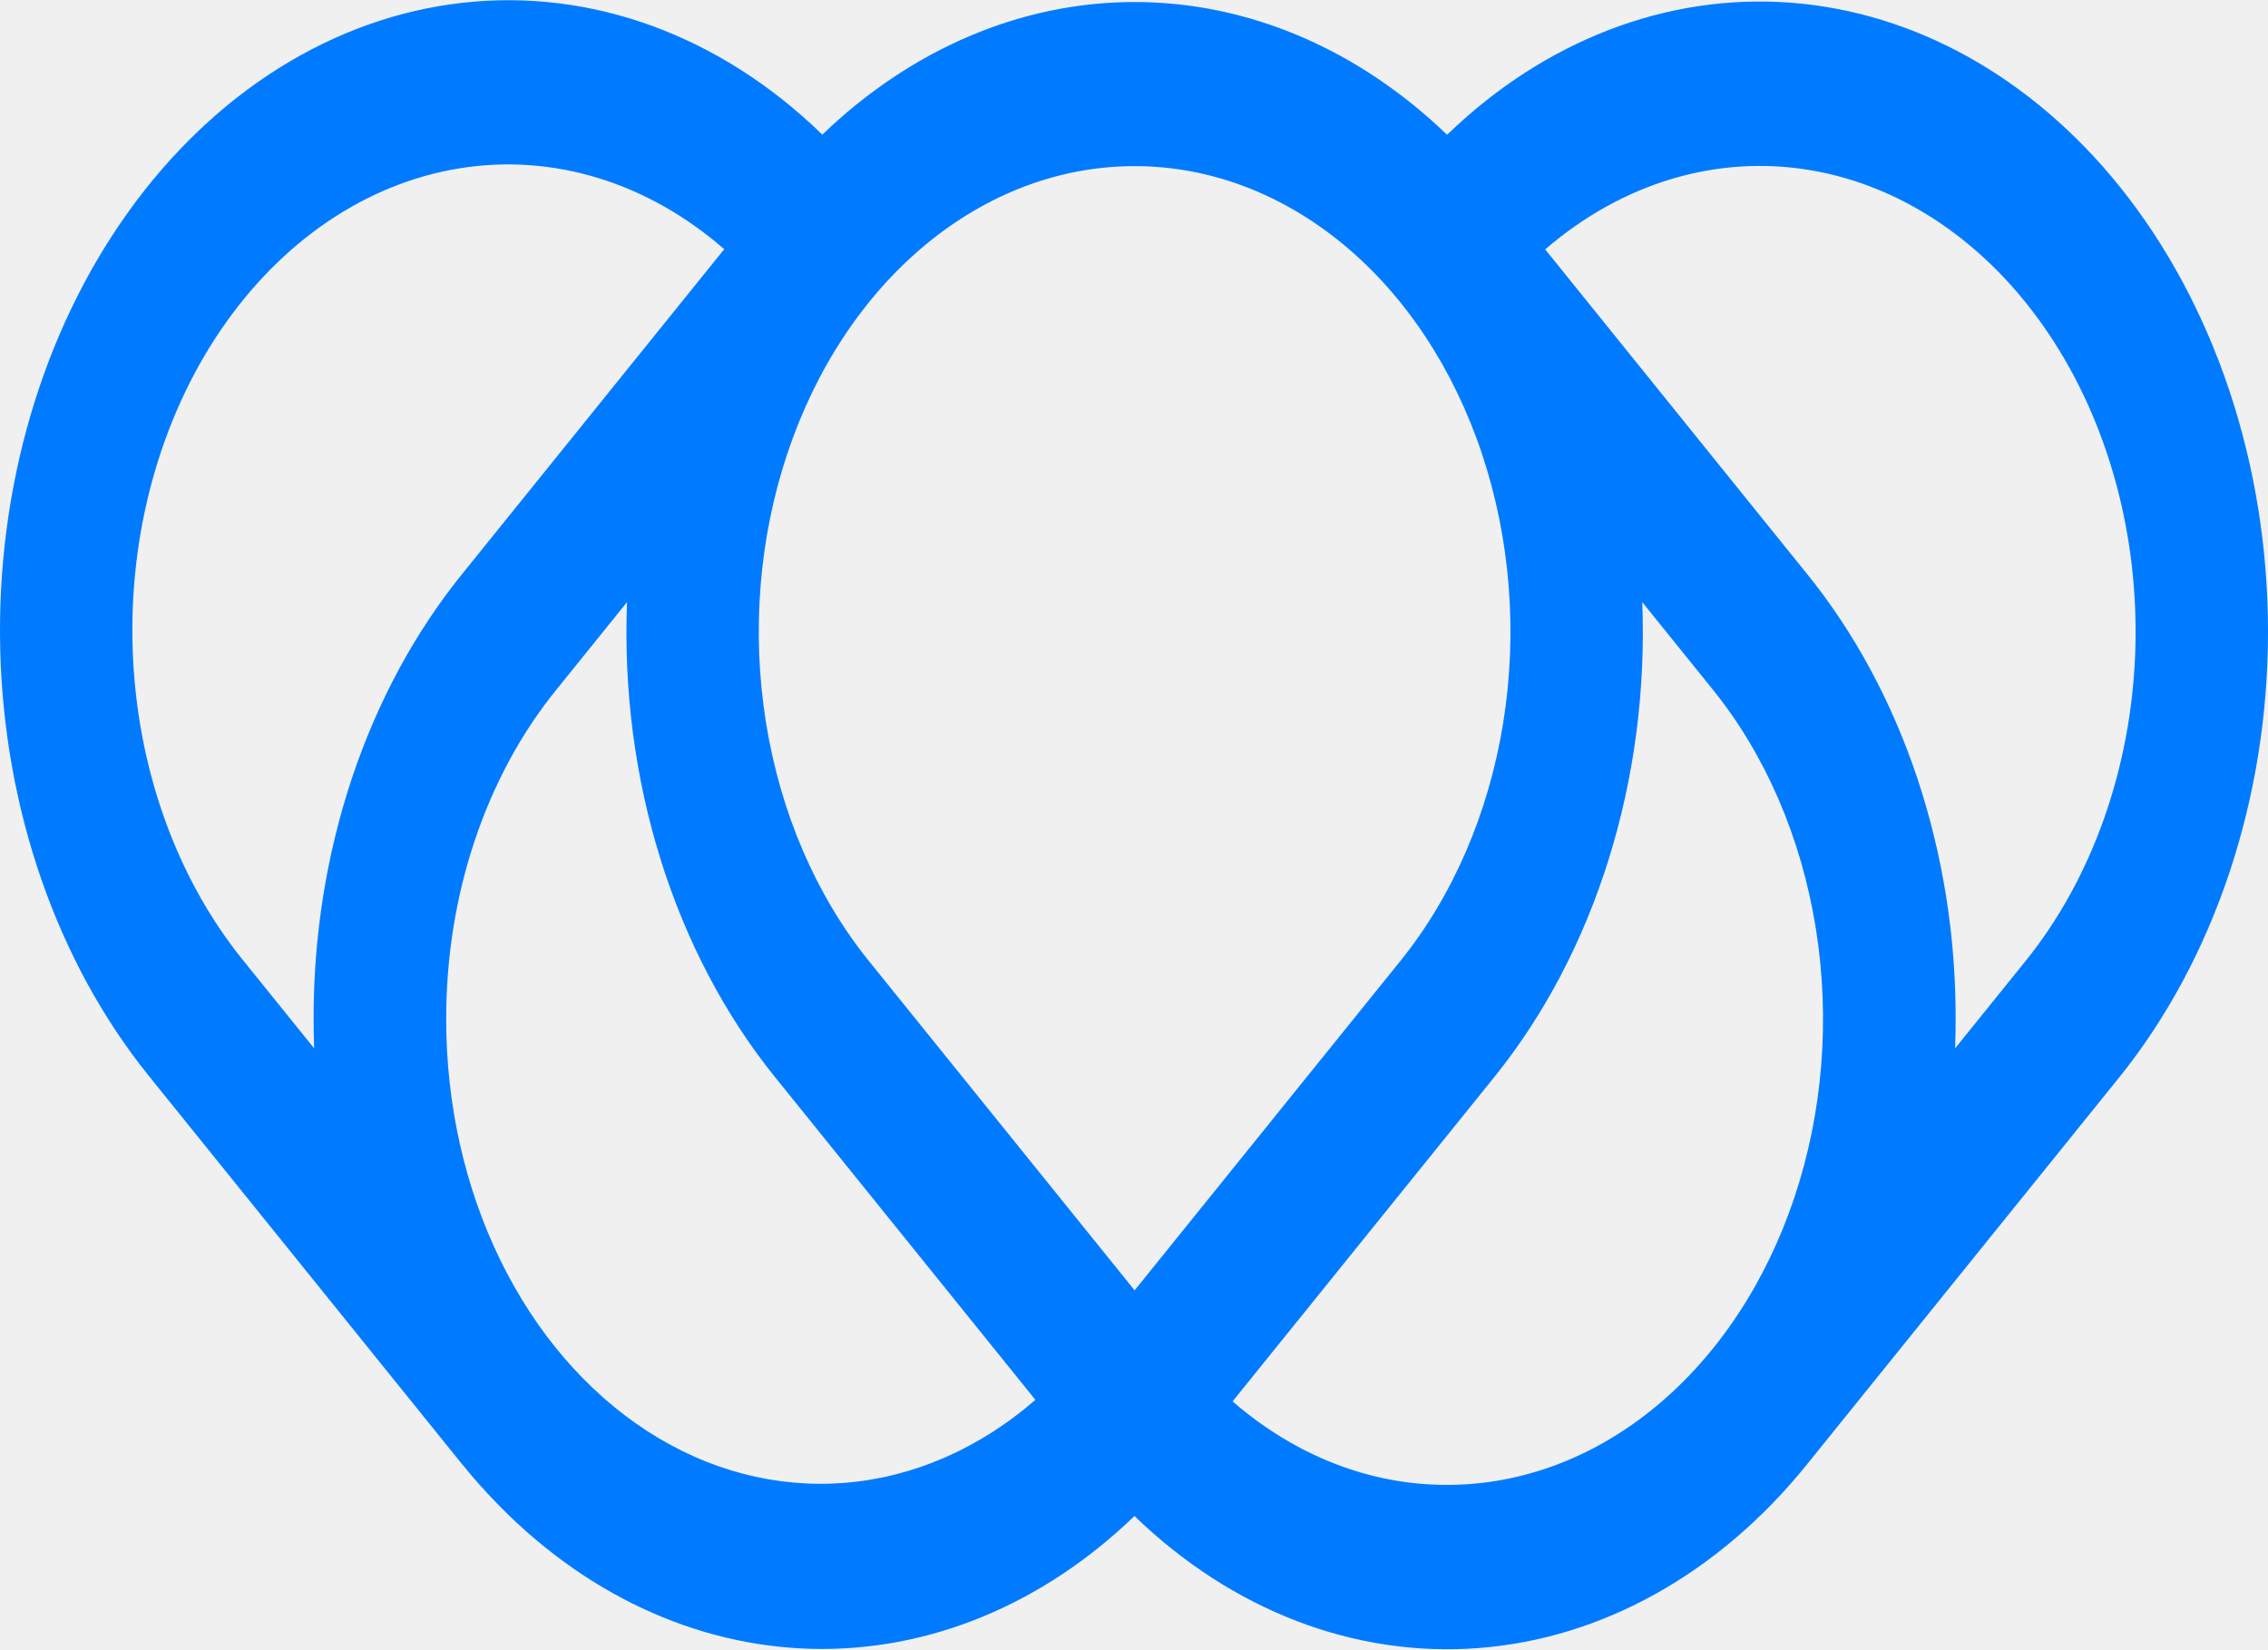
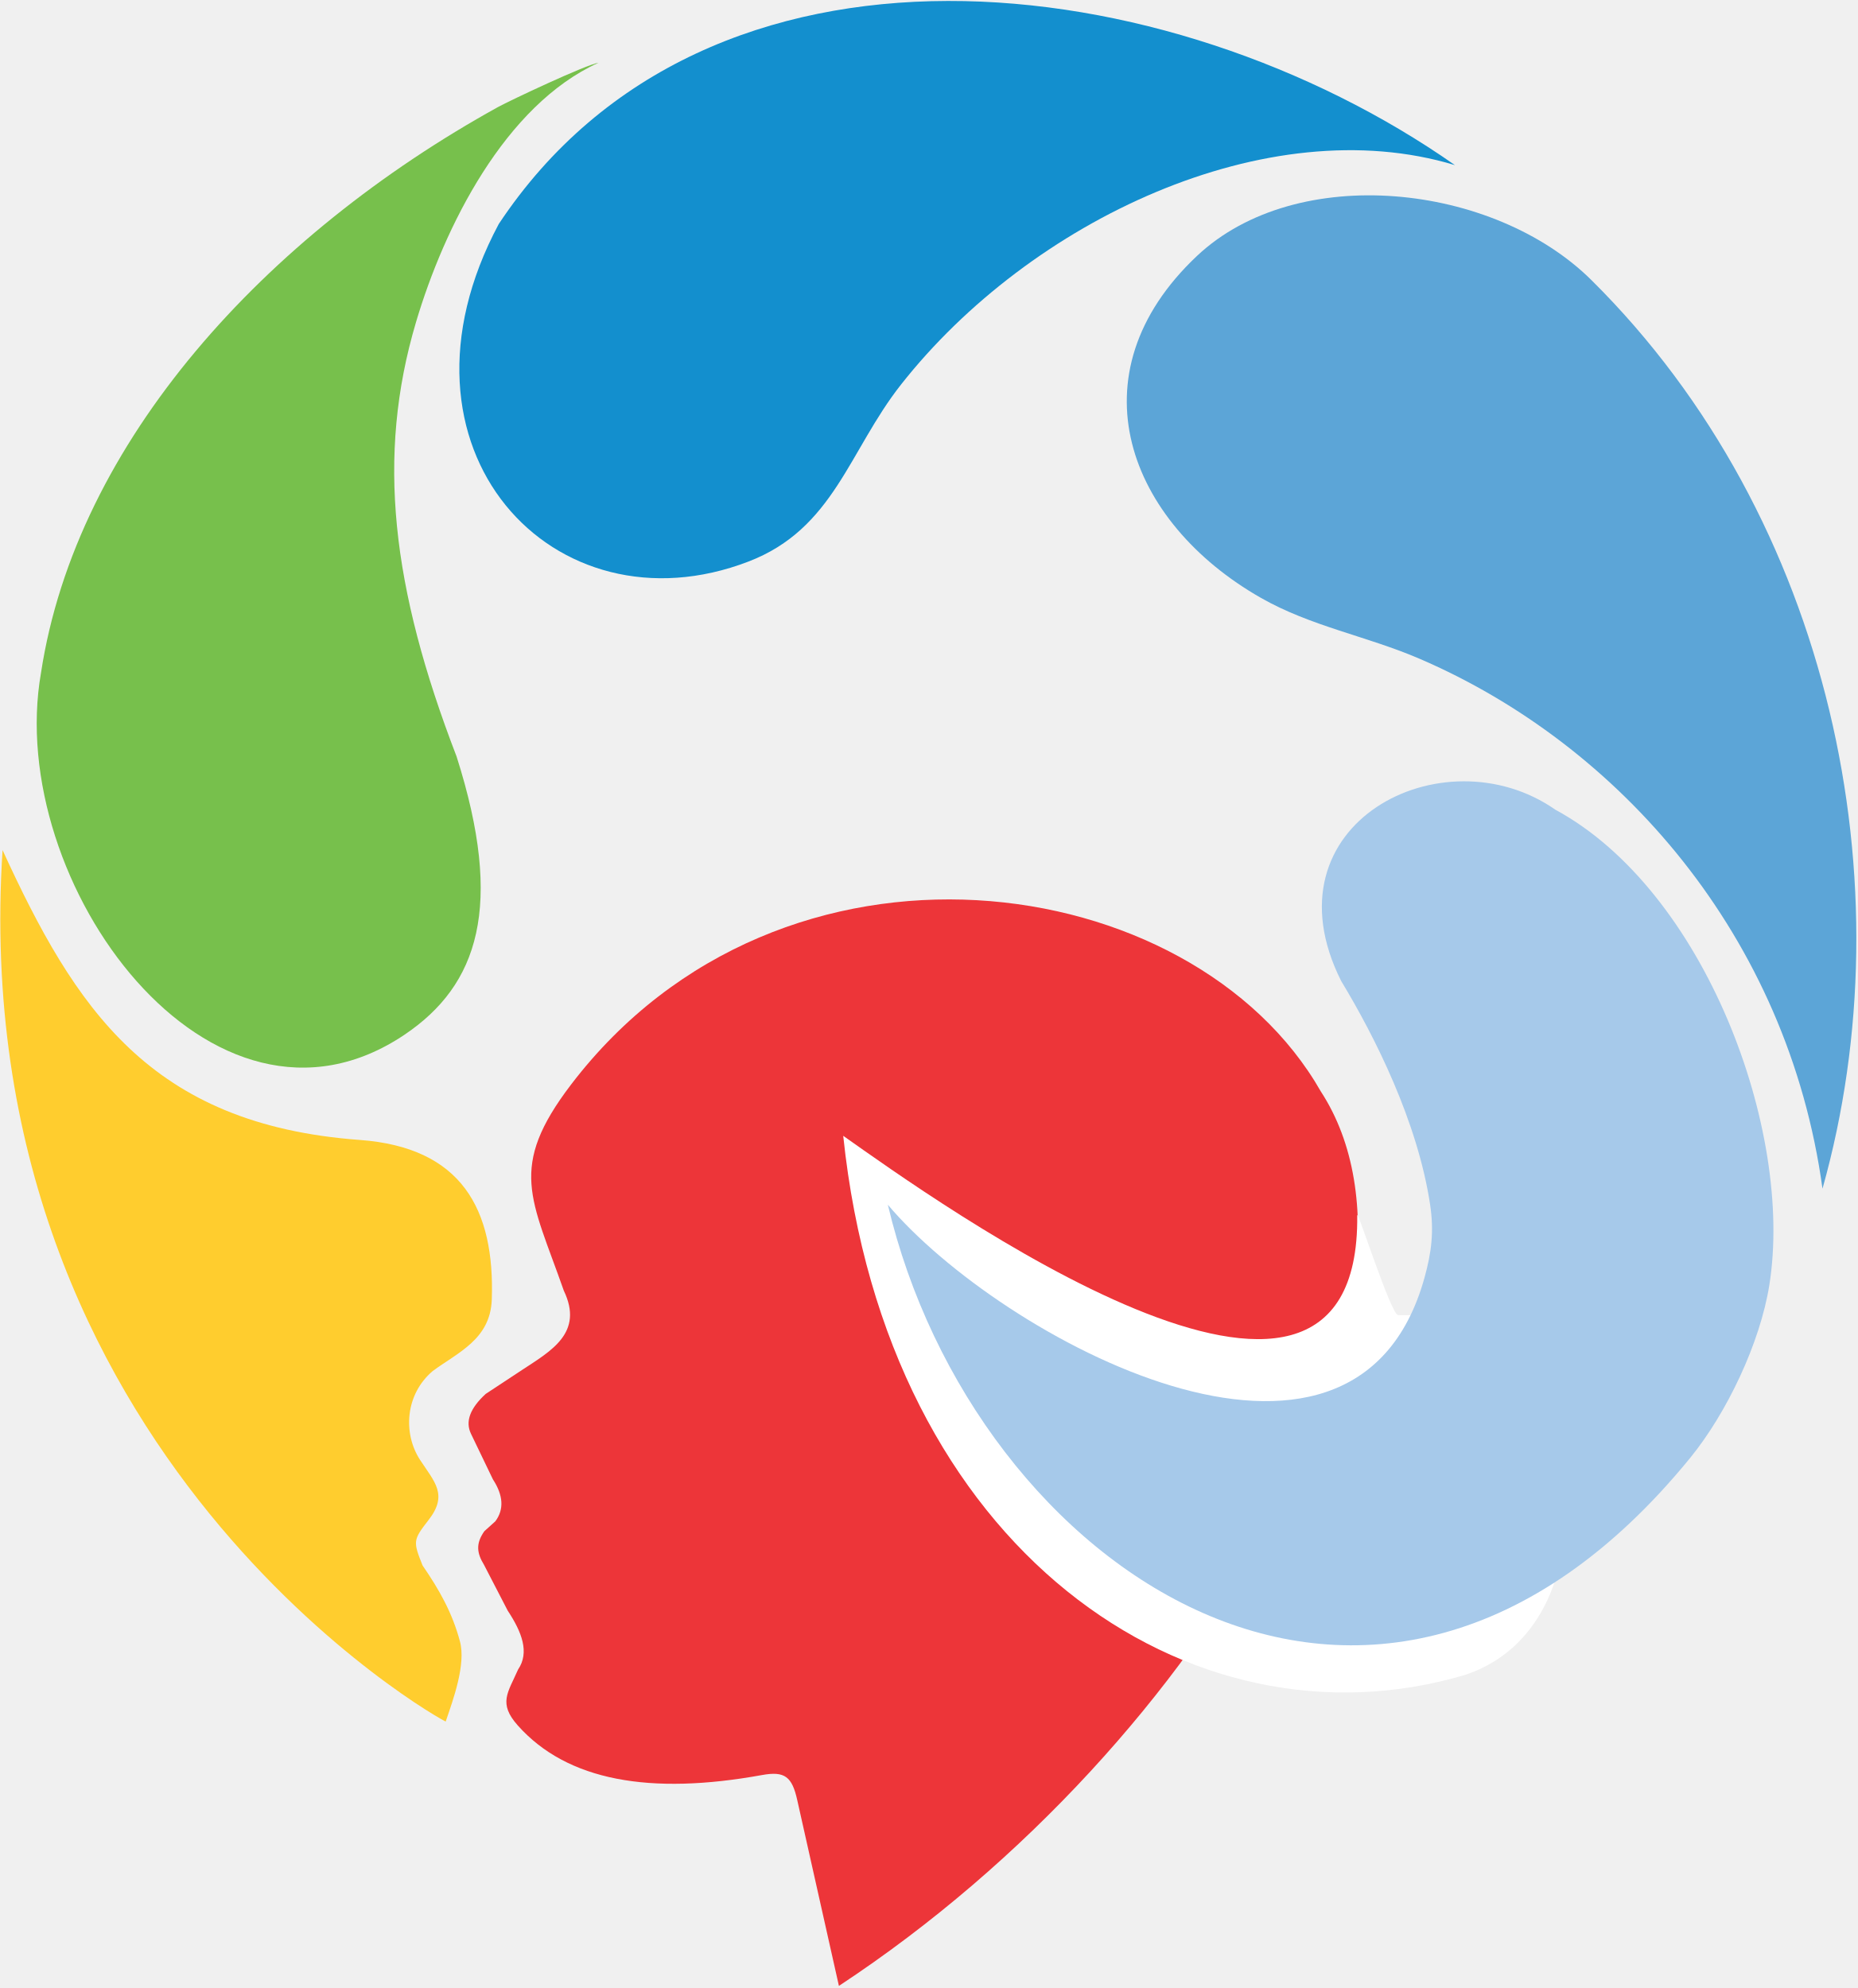
- <svg xmlns="http://www.w3.org/2000/svg" width="209" height="152" viewBox="0 0 209 152" fill="none">
-   <path d="M195.3 17.151C187.216 7.133 176.457 1.123 165.047 0.251C153.638 -0.62 142.365 3.708 133.35 12.421C125.118 4.493 114.991 0.188 104.566 0.186C94.142 0.183 84.013 4.483 75.779 12.407C66.388 3.272 54.538 -1.075 42.649 0.254C30.76 1.582 19.728 8.485 11.806 19.554C3.883 30.622 -0.332 45.022 0.02 59.813C0.372 74.604 5.265 88.671 13.7 99.141L42.507 134.854C42.529 134.881 42.551 134.907 42.577 134.934C42.602 134.962 42.609 134.975 42.625 134.995C42.655 135.032 42.687 135.066 42.717 135.103C43.175 135.665 43.639 136.212 44.111 136.745C44.354 137.021 44.599 137.288 44.846 137.557C45.047 137.773 45.248 137.987 45.45 138.199C53.662 146.824 64.018 151.684 74.778 151.96C85.54 152.238 96.049 147.916 104.543 139.721C113.558 148.433 124.831 152.761 136.24 151.89C147.65 151.019 158.409 145.009 166.493 134.991L195.3 99.282C204.074 88.383 209.001 73.614 209.001 58.216C209.001 42.819 204.073 28.051 195.3 17.151ZM104.557 15.312C111.406 15.306 118.103 17.82 123.798 22.534C129.495 27.248 133.934 33.951 136.556 41.794C139.178 49.638 139.863 58.269 138.526 66.595C137.188 74.921 133.888 82.569 129.043 88.569L104.557 118.921L80.07 88.569C75.225 82.569 71.925 74.921 70.588 66.595C69.251 58.268 69.936 49.637 72.558 41.794C75.179 33.95 79.619 27.248 85.315 22.534C91.012 17.82 97.708 15.306 104.557 15.312ZM41.12 93.926C41.108 88.287 41.998 82.701 43.739 77.491C45.48 72.281 48.037 67.55 51.263 63.574L57.78 55.495C57.465 63.57 58.516 71.638 60.866 79.179C63.217 86.72 66.815 93.568 71.428 99.282L95.413 129.014C90.24 133.506 84.171 136.151 77.868 136.661C71.565 137.171 65.27 135.527 59.669 131.908C54.069 128.287 49.377 122.832 46.106 116.133C42.835 109.436 41.11 101.753 41.119 93.924L41.12 93.926ZM22.341 88.427C16.212 80.831 12.604 70.662 12.229 59.929C11.855 49.196 14.741 38.678 20.318 30.455C25.895 22.232 33.758 16.9 42.352 15.513C50.947 14.126 59.648 16.785 66.738 22.965L42.621 52.86C38.256 58.24 34.797 64.64 32.441 71.689C30.086 78.738 28.882 86.296 28.899 93.926C28.899 94.827 28.916 95.724 28.95 96.618L22.341 88.427ZM133.366 136.85C126.291 136.87 119.383 134.184 113.586 129.157L137.689 99.282C142.303 93.568 145.9 86.72 148.25 79.179C150.601 71.638 151.652 63.57 151.337 55.495L157.854 63.574C162.697 69.577 165.994 77.226 167.33 85.552C168.667 93.879 167.981 102.51 165.359 110.353C162.738 118.196 158.3 124.9 152.605 129.616C146.91 134.333 140.215 136.85 133.366 136.85ZM186.659 88.569L180.165 96.618C180.198 95.725 180.215 94.828 180.216 93.926C180.233 86.296 179.029 78.738 176.673 71.689C174.318 64.64 170.858 58.24 166.494 52.86L142.393 22.985C149.495 16.859 158.191 14.25 166.767 15.674C175.343 17.097 183.179 22.448 188.731 30.675C194.283 38.901 197.149 49.406 196.766 60.121C196.383 70.836 192.777 80.985 186.659 88.569Z" fill="#007bff" tempfill="#008C8C" />
+ <svg xmlns="http://www.w3.org/2000/svg" width="498" height="533" viewBox="0 0 498 533" fill="none">
+   <path fill-rule="evenodd" clip-rule="evenodd" d="M151.133 346.045C156.543 357.35 147.718 362.179 139.892 367.326L130.19 373.721C125.99 377.572 124.675 381.123 126.239 384.394L132.115 396.609C134.932 400.94 135.144 404.692 132.775 407.876L129.839 410.518C127.503 413.82 127.784 416.356 129.741 419.548L136.09 431.823C139.879 437.562 141.992 443.016 138.877 447.603C136.141 453.833 133.473 456.645 138.814 462.633C152.05 477.483 174.302 481.353 204.288 475.899C210.346 474.802 212.314 476.323 213.71 482.66L224.87 532.438C324.875 466.584 389.876 347.723 354.058 292.648C319.673 232.339 209.536 216.785 153.065 290.791C136.065 313.1 142.422 321.201 151.133 346.045Z" fill="#ED3539" />
+   <path fill-rule="evenodd" clip-rule="evenodd" d="M389.995 44.27C339.737 29.047 276.138 59.102 241.491 103.139C227.494 120.932 223.526 141.763 200.63 150.556C148.553 170.583 101.43 120.419 133.698 60.048C189.801 -24.483 313.116 -9.604 389.995 44.27Z" fill="#138FCE" />
+   <path fill-rule="evenodd" clip-rule="evenodd" d="M226.025 304.524C250.265 321.606 364.653 404.13 363.805 325.868C363.774 323.918 372.847 352.544 374.767 352.595C376.796 352.62 378.829 352.62 380.829 352.577C427.21 365.071 432.607 436.266 392.482 449.122C318.919 470.827 237.621 415.559 226.025 304.524Z" fill="white" />
+   <path fill-rule="evenodd" clip-rule="evenodd" d="M488.517 318.689C511.386 237.491 491.141 139.064 426.575 75.091C400.341 49.074 347.652 43.397 320.856 68.61C286.994 100.528 302.548 140.111 337.968 160.283C351.409 167.96 366.453 170.553 380.566 176.64C434.009 199.647 479.226 250.908 488.517 318.689Z" fill="#5CA5D7" />
+   <path fill-rule="evenodd" clip-rule="evenodd" d="M359.493 263.004C368.54 277.947 380.007 300.773 383.347 323.013C384.4 330.086 383.753 335.701 381.814 342.637C362.926 410.411 267.957 358.528 237.984 322.996C260.99 420.421 368.36 494.78 453.091 390.826C462.911 378.749 471.785 360.079 474.271 344.531C480.89 303.042 456.923 238.744 416.923 217.095C386.873 196.082 338.368 220.854 359.493 263.004Z" fill="#A6C9EA" />
+   <path fill-rule="evenodd" clip-rule="evenodd" d="M0.684 227.92C20.089 270.188 40.049 301.472 96.401 305.626C123.746 307.614 132.657 324.184 131.822 348.426C131.442 359.137 122.686 362.609 115.981 367.593C108.61 373.849 107.974 384.288 112.578 391.38C116.436 397.312 120.206 400.708 114.852 407.558C110.684 412.923 110.702 413.258 113.263 419.702C117.8 426.302 121.247 432.428 123.284 440.055C124.947 446.206 121.483 455.66 119.47 461.554C119.371 461.865 -9.747 390.44 0.684 227.92Z" fill="#FFCD2E" />
+   <path fill-rule="evenodd" clip-rule="evenodd" d="M160.437 16.82C135.342 28.199 119.109 60.758 111.506 86.388C100.833 122.351 104.969 157.583 122.387 202.827C135.206 243.1 128.12 264.083 108.553 277.332C56.768 312.334 1.114 236.683 10.99 180.405C20.456 118.326 71.194 63.12 133.541 28.672C136.477 27.052 157.172 17.268 160.437 16.82Z" fill="#77C04C" />
</svg>
